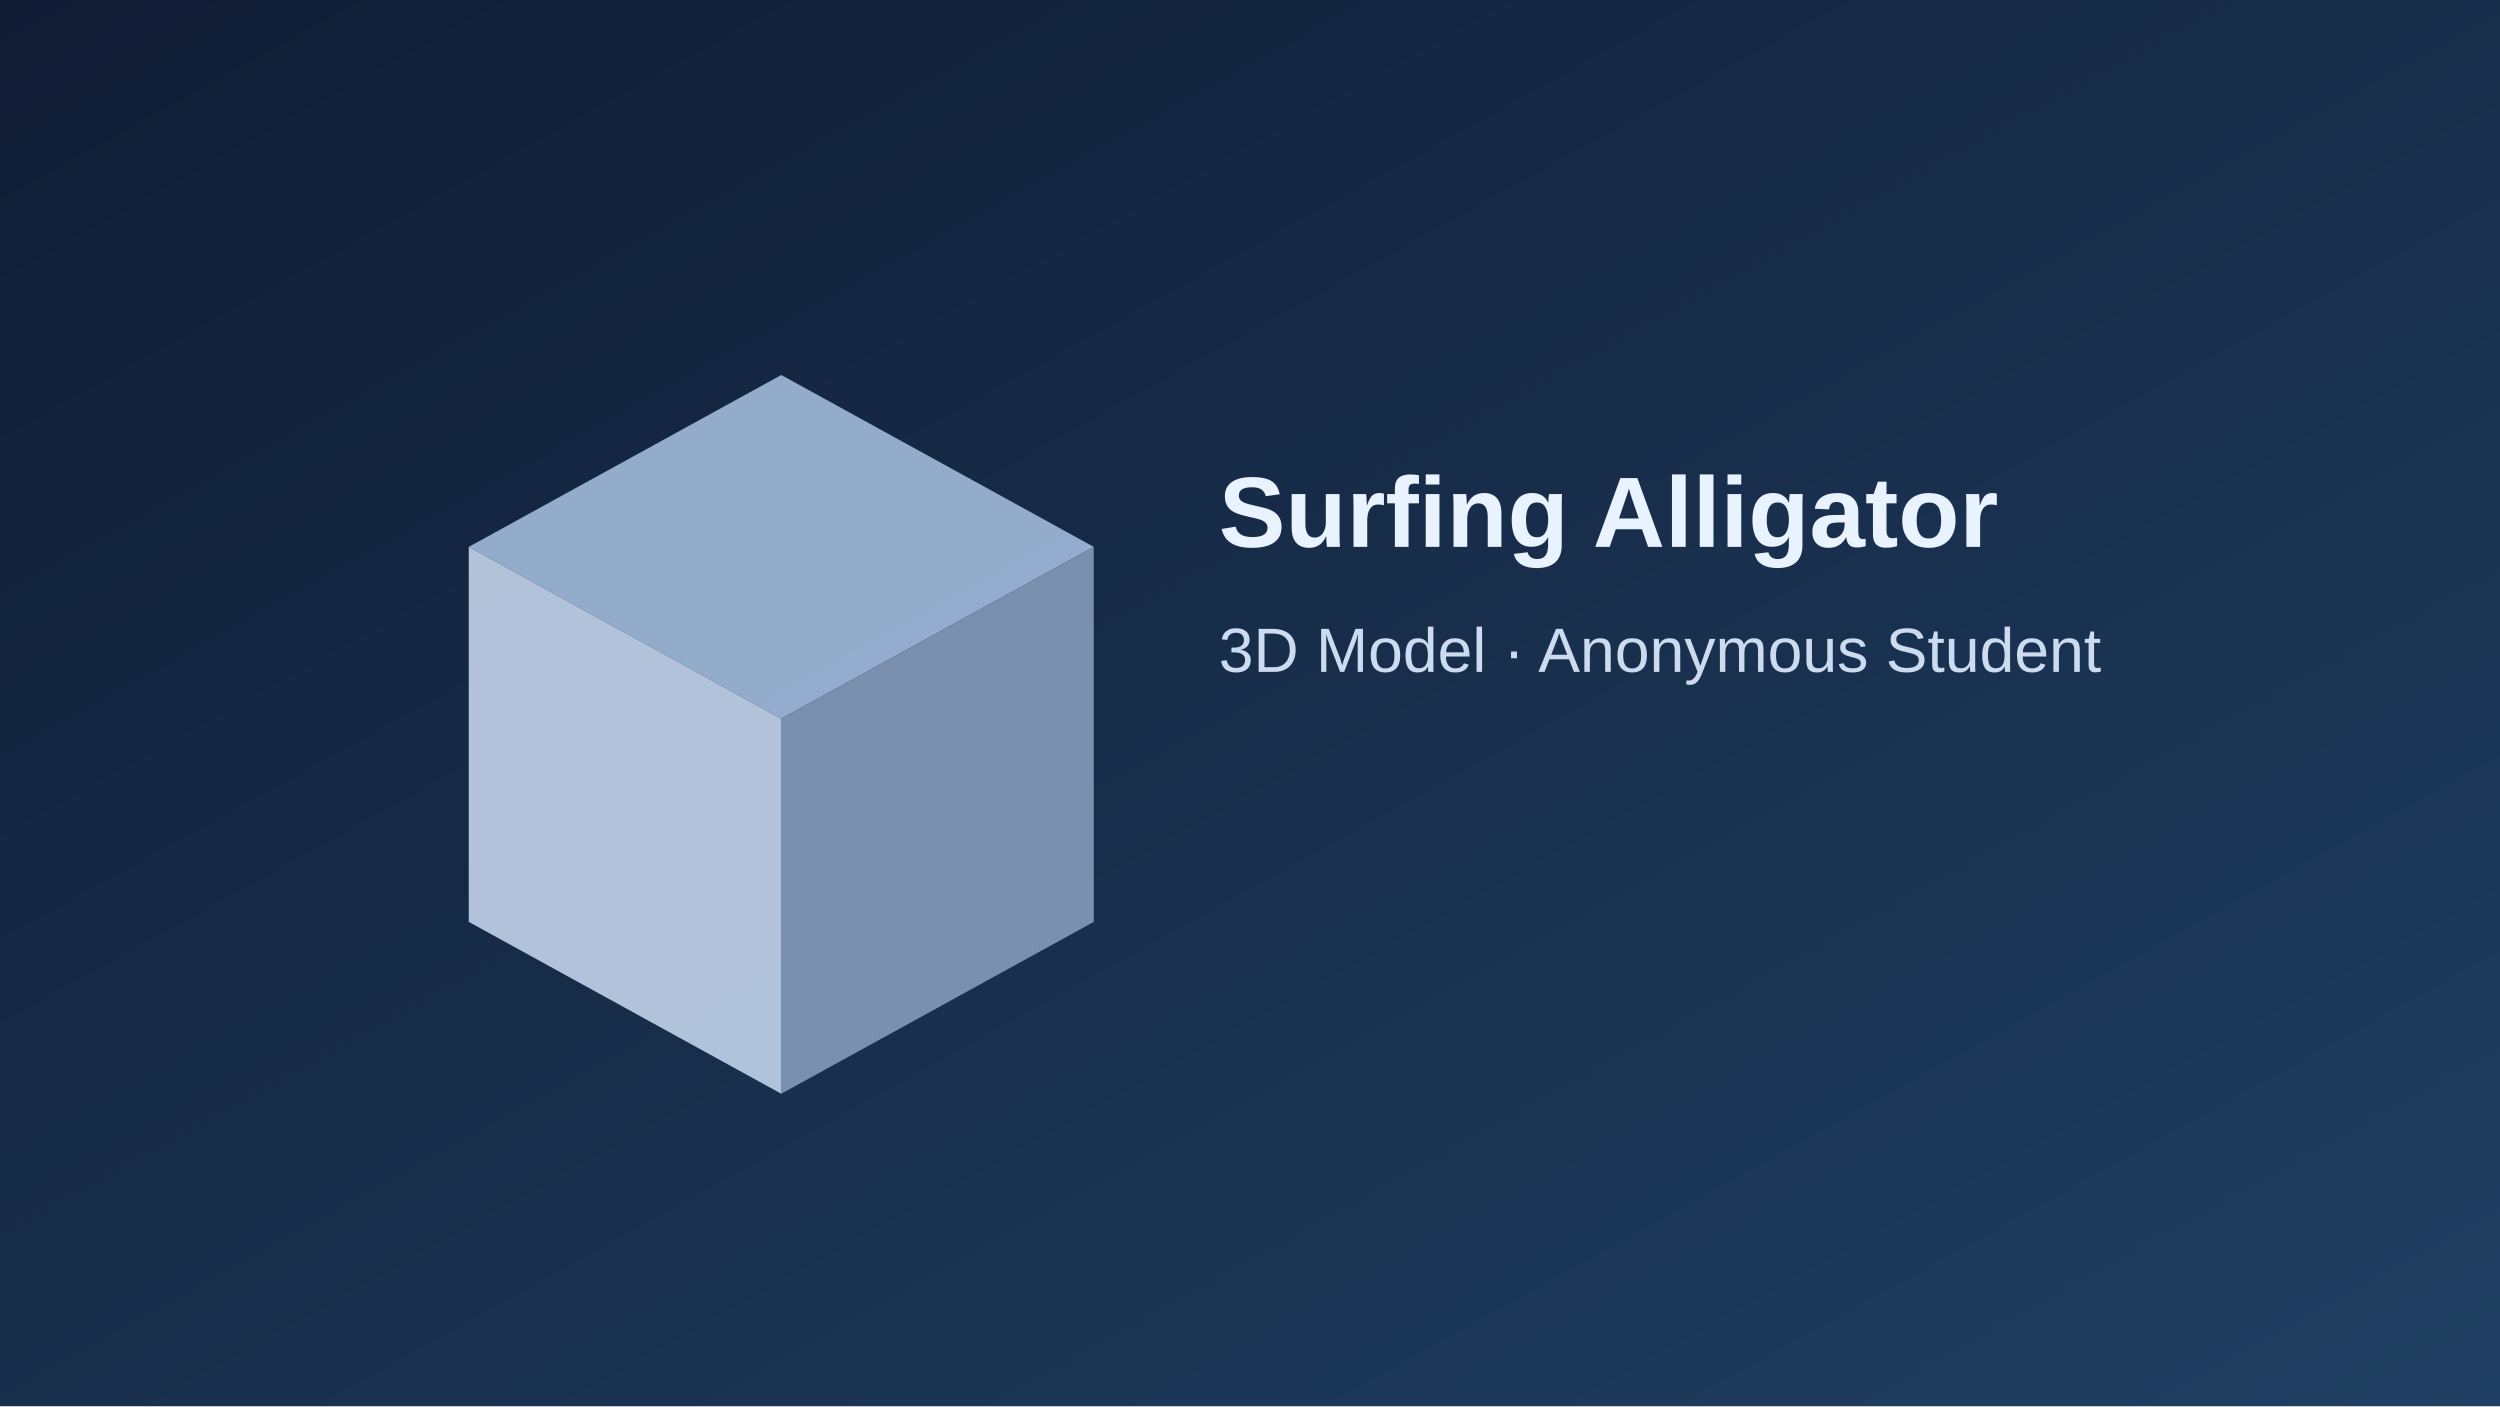
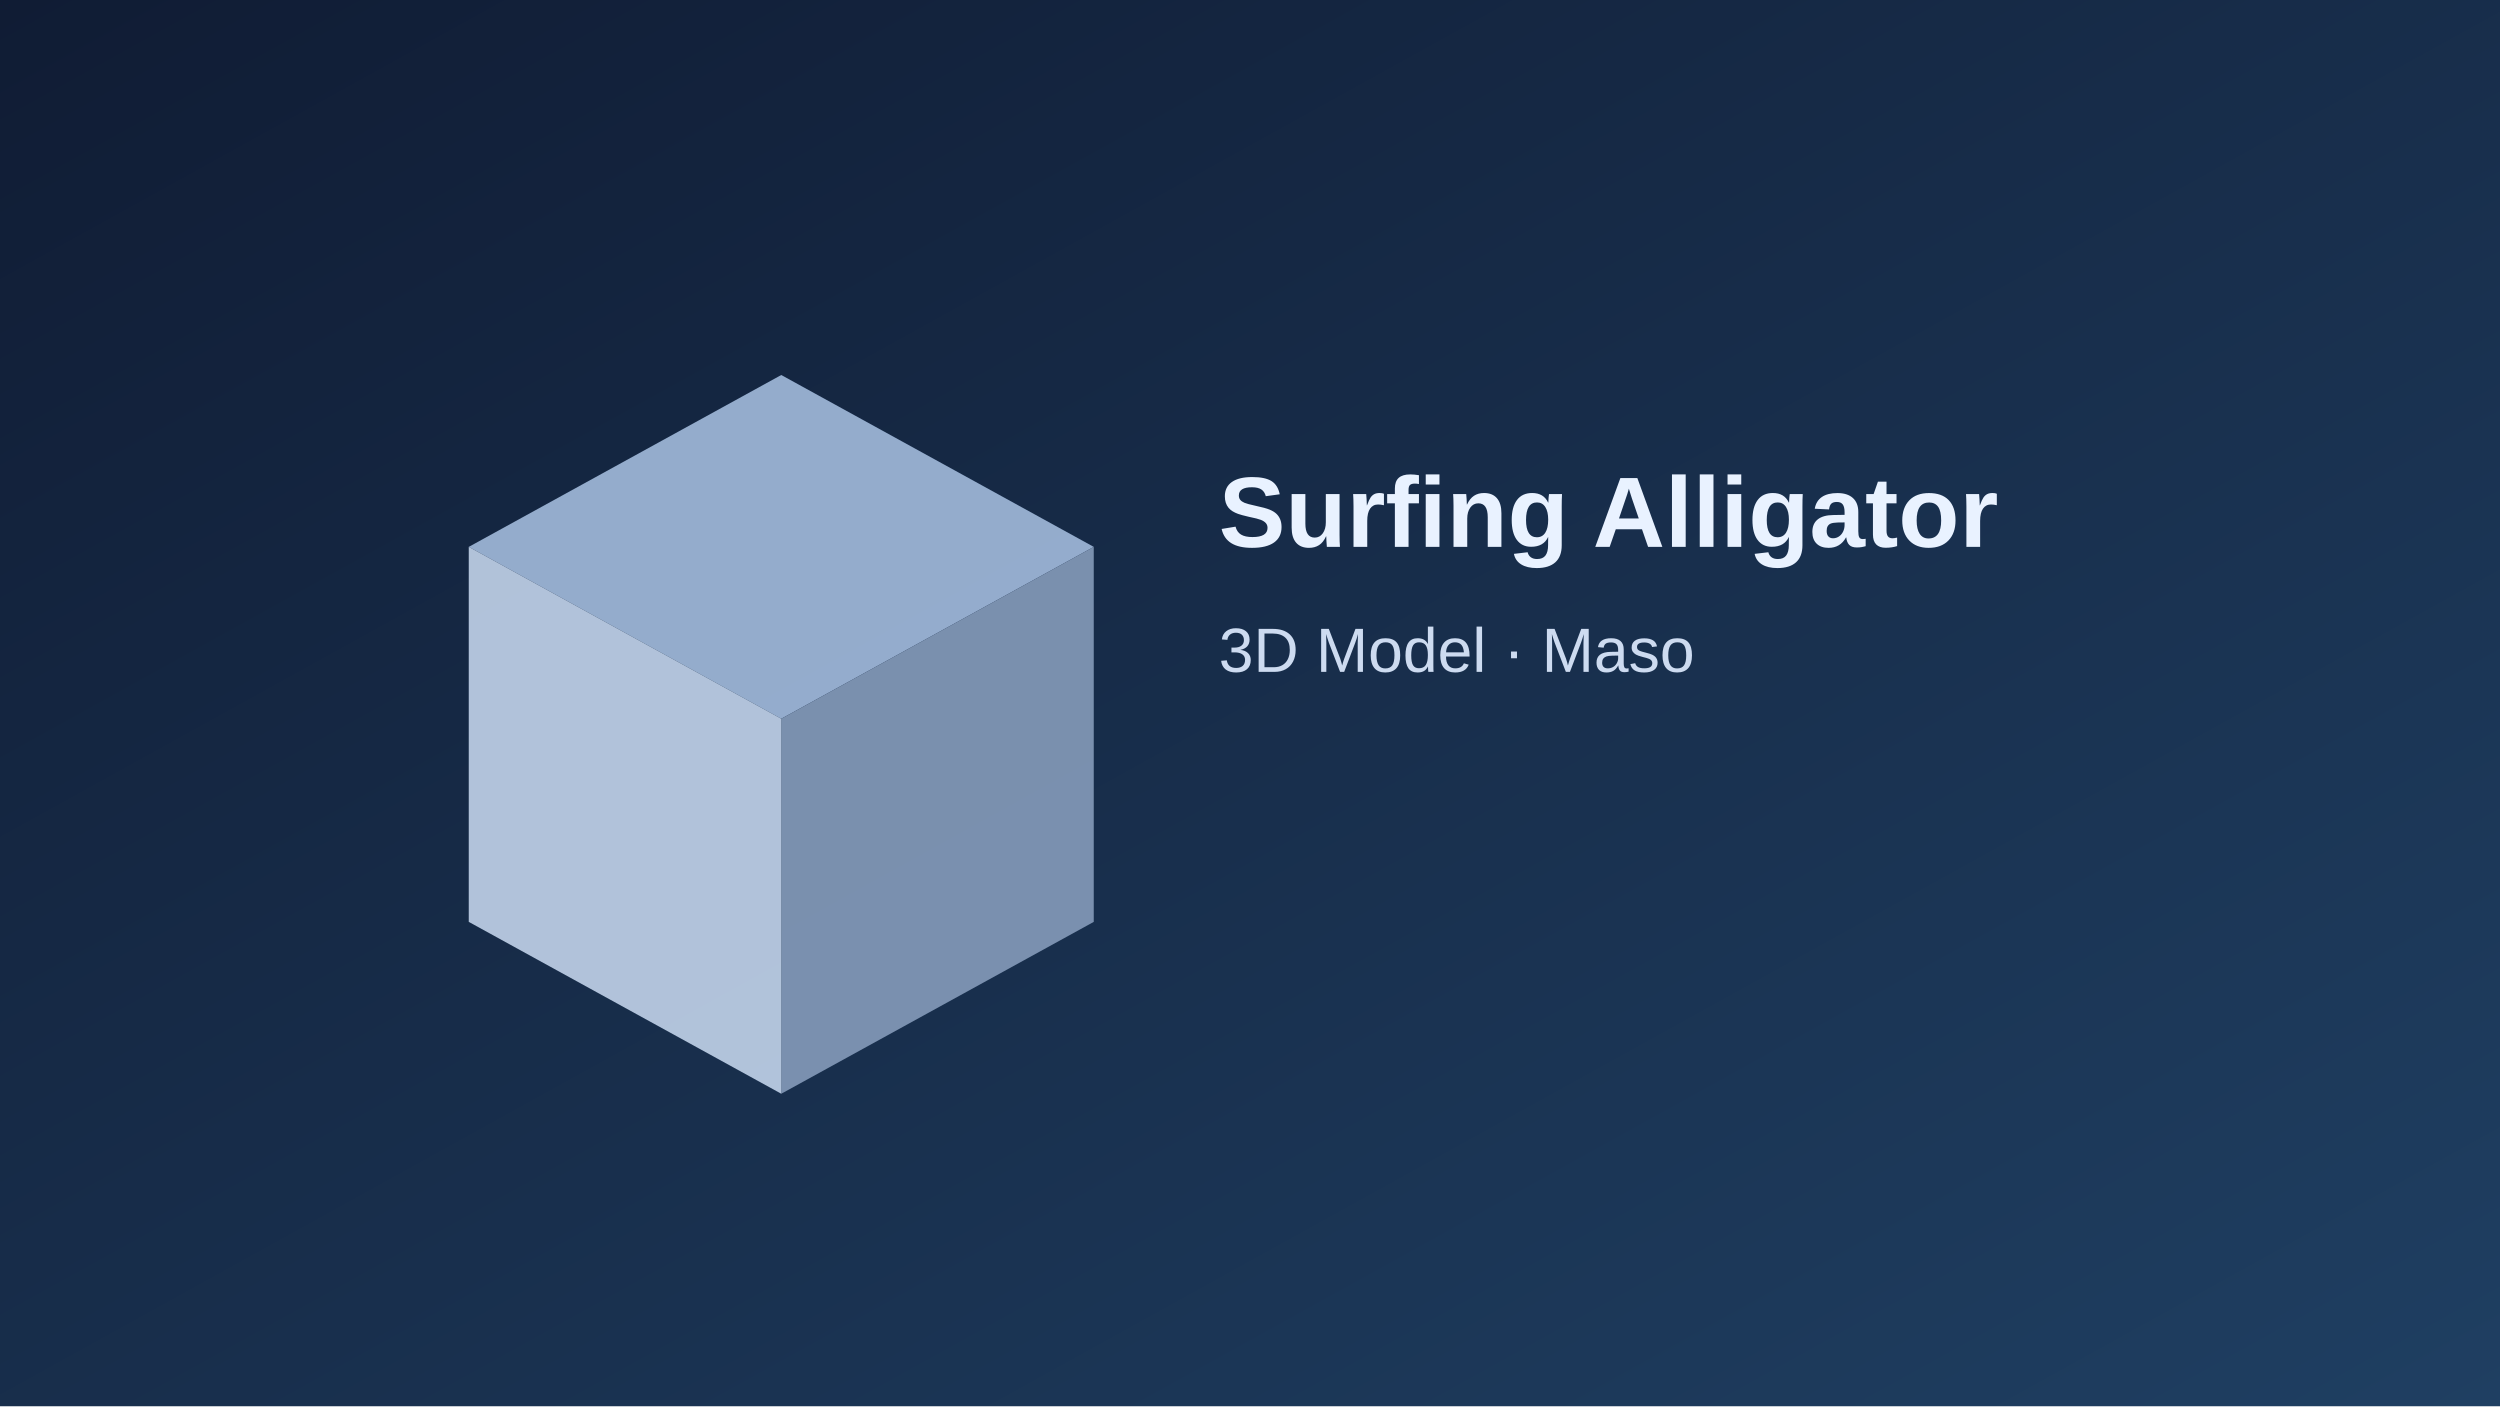
<svg xmlns="http://www.w3.org/2000/svg" width="1600" height="900" viewBox="0 0 1600 900" role="img" aria-label="3D model thumbnail">
  <defs>
    <linearGradient id="bg" x1="0" y1="0" x2="1" y2="1">
      <stop offset="0%" stop-color="#101c34" />
      <stop offset="100%" stop-color="#1f3f62" />
    </linearGradient>
  </defs>
  <rect width="1600" height="900" fill="url(#bg)" />
  <g transform="translate(280 180)">
    <polygon points="220,60 420,170 220,280 20,170" fill="#9eb7d8" opacity="0.92" />
    <polygon points="420,170 420,410 220,520 220,280" fill="#7f95b3" opacity="0.95" />
    <polygon points="20,170 20,410 220,520 220,280" fill="#c2d3ea" opacity="0.9" />
  </g>
  <text x="780" y="350" fill="#e9f2ff" font-size="64" font-family="Segoe UI, Arial, sans-serif" font-weight="700">Surfing Alligator</text>
-   <text x="780" y="430" fill="#cddbf0" font-size="40" font-family="Segoe UI, Arial, sans-serif">3D Model · Anonymous Student</text>
+   <text x="780" y="430" fill="#cddbf0" font-size="40" font-family="Segoe UI, Arial, sans-serif">3D Model · Maso</text>
</svg>
